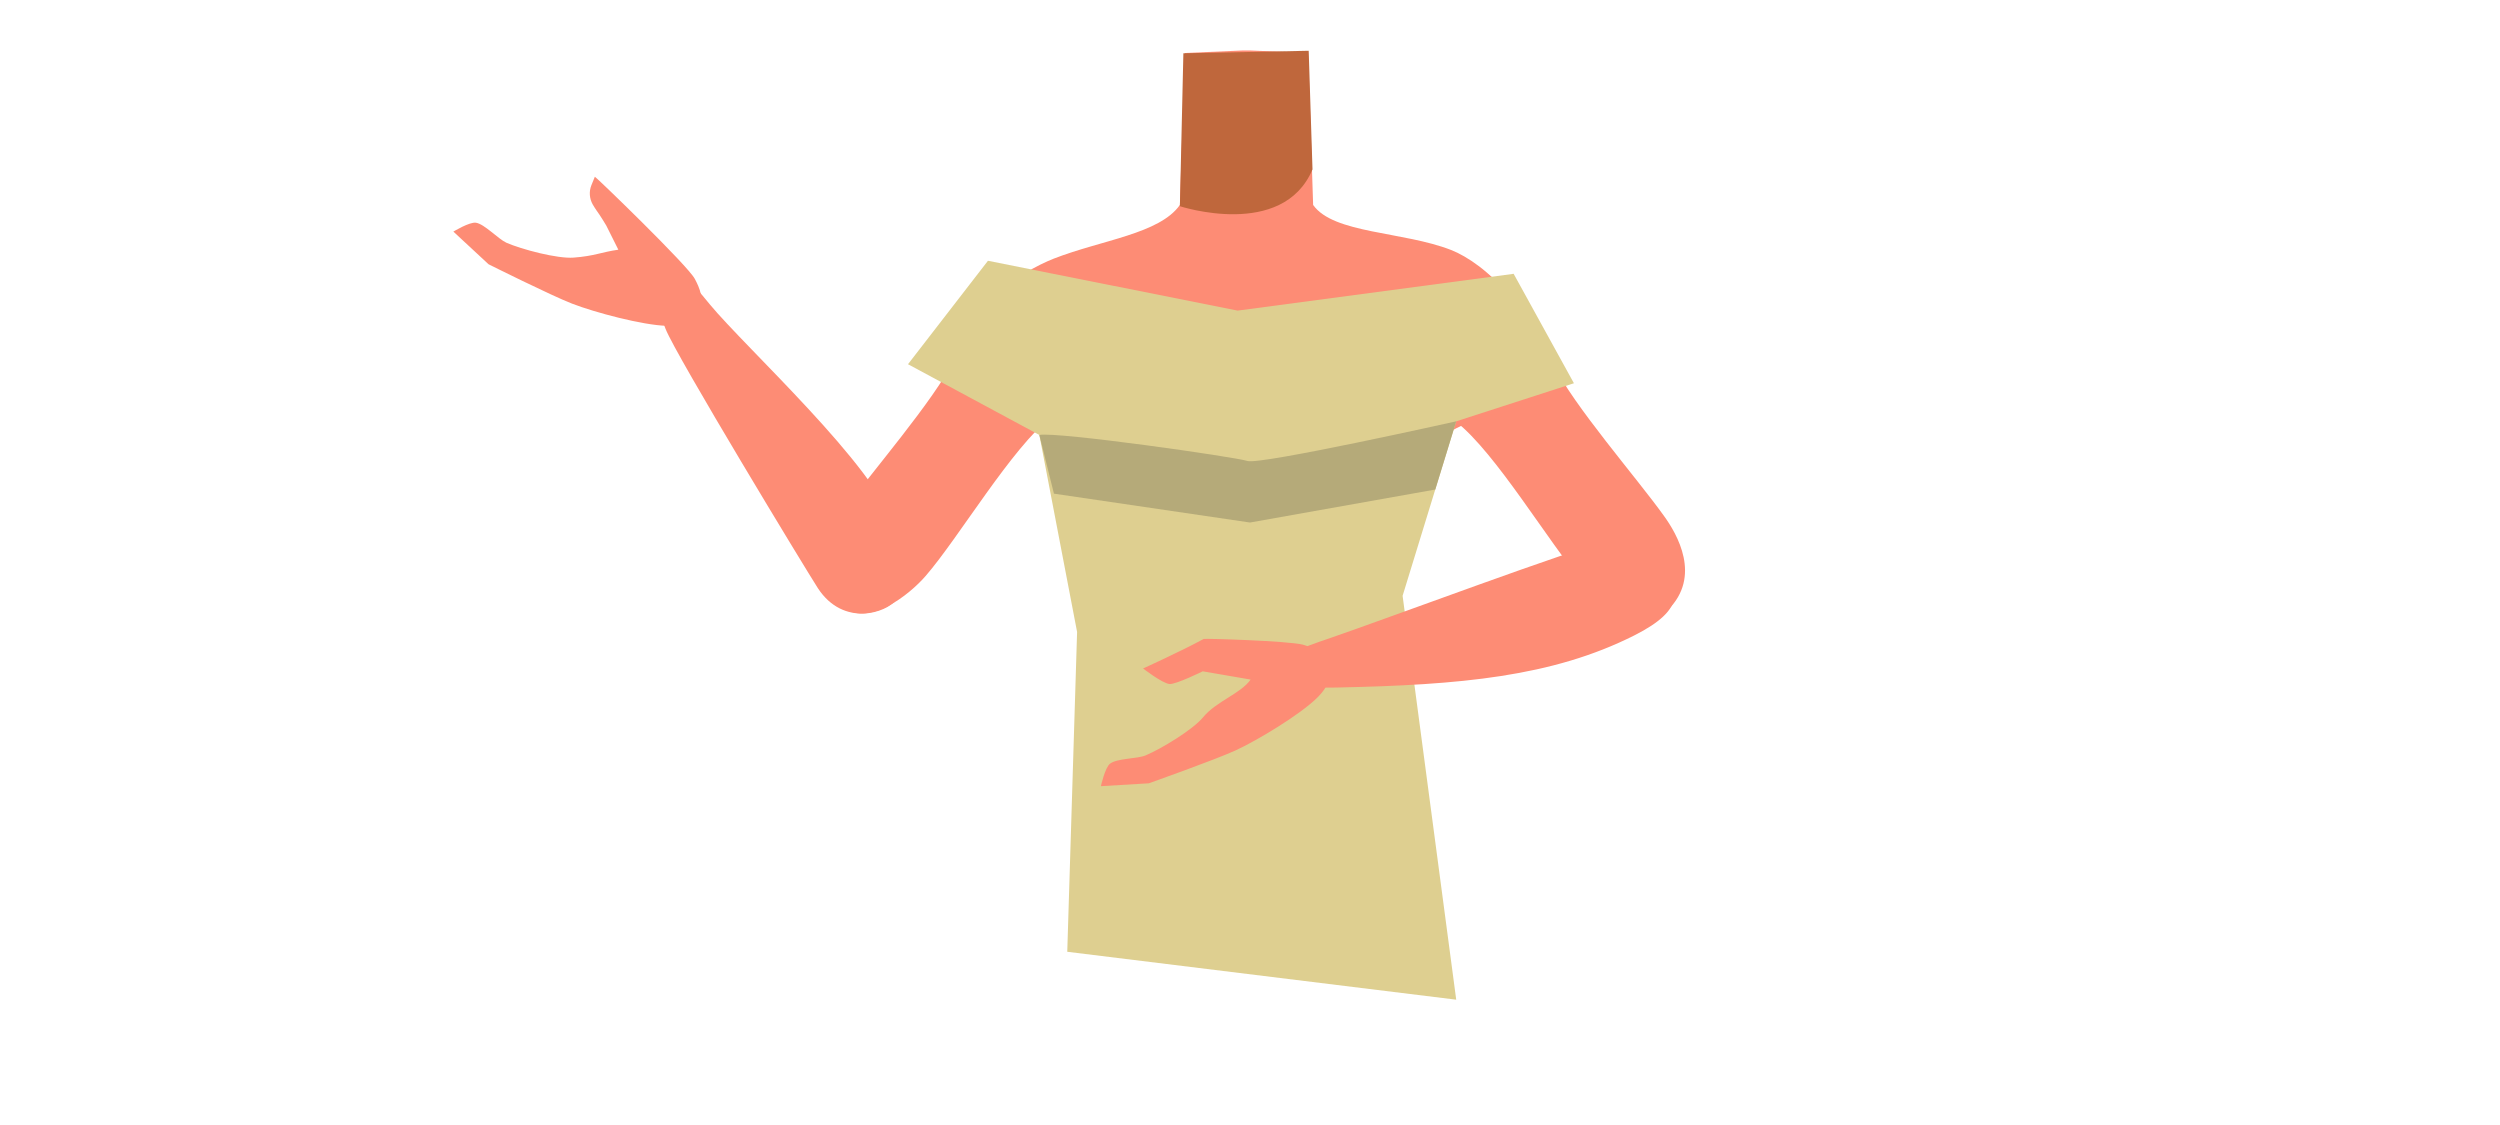
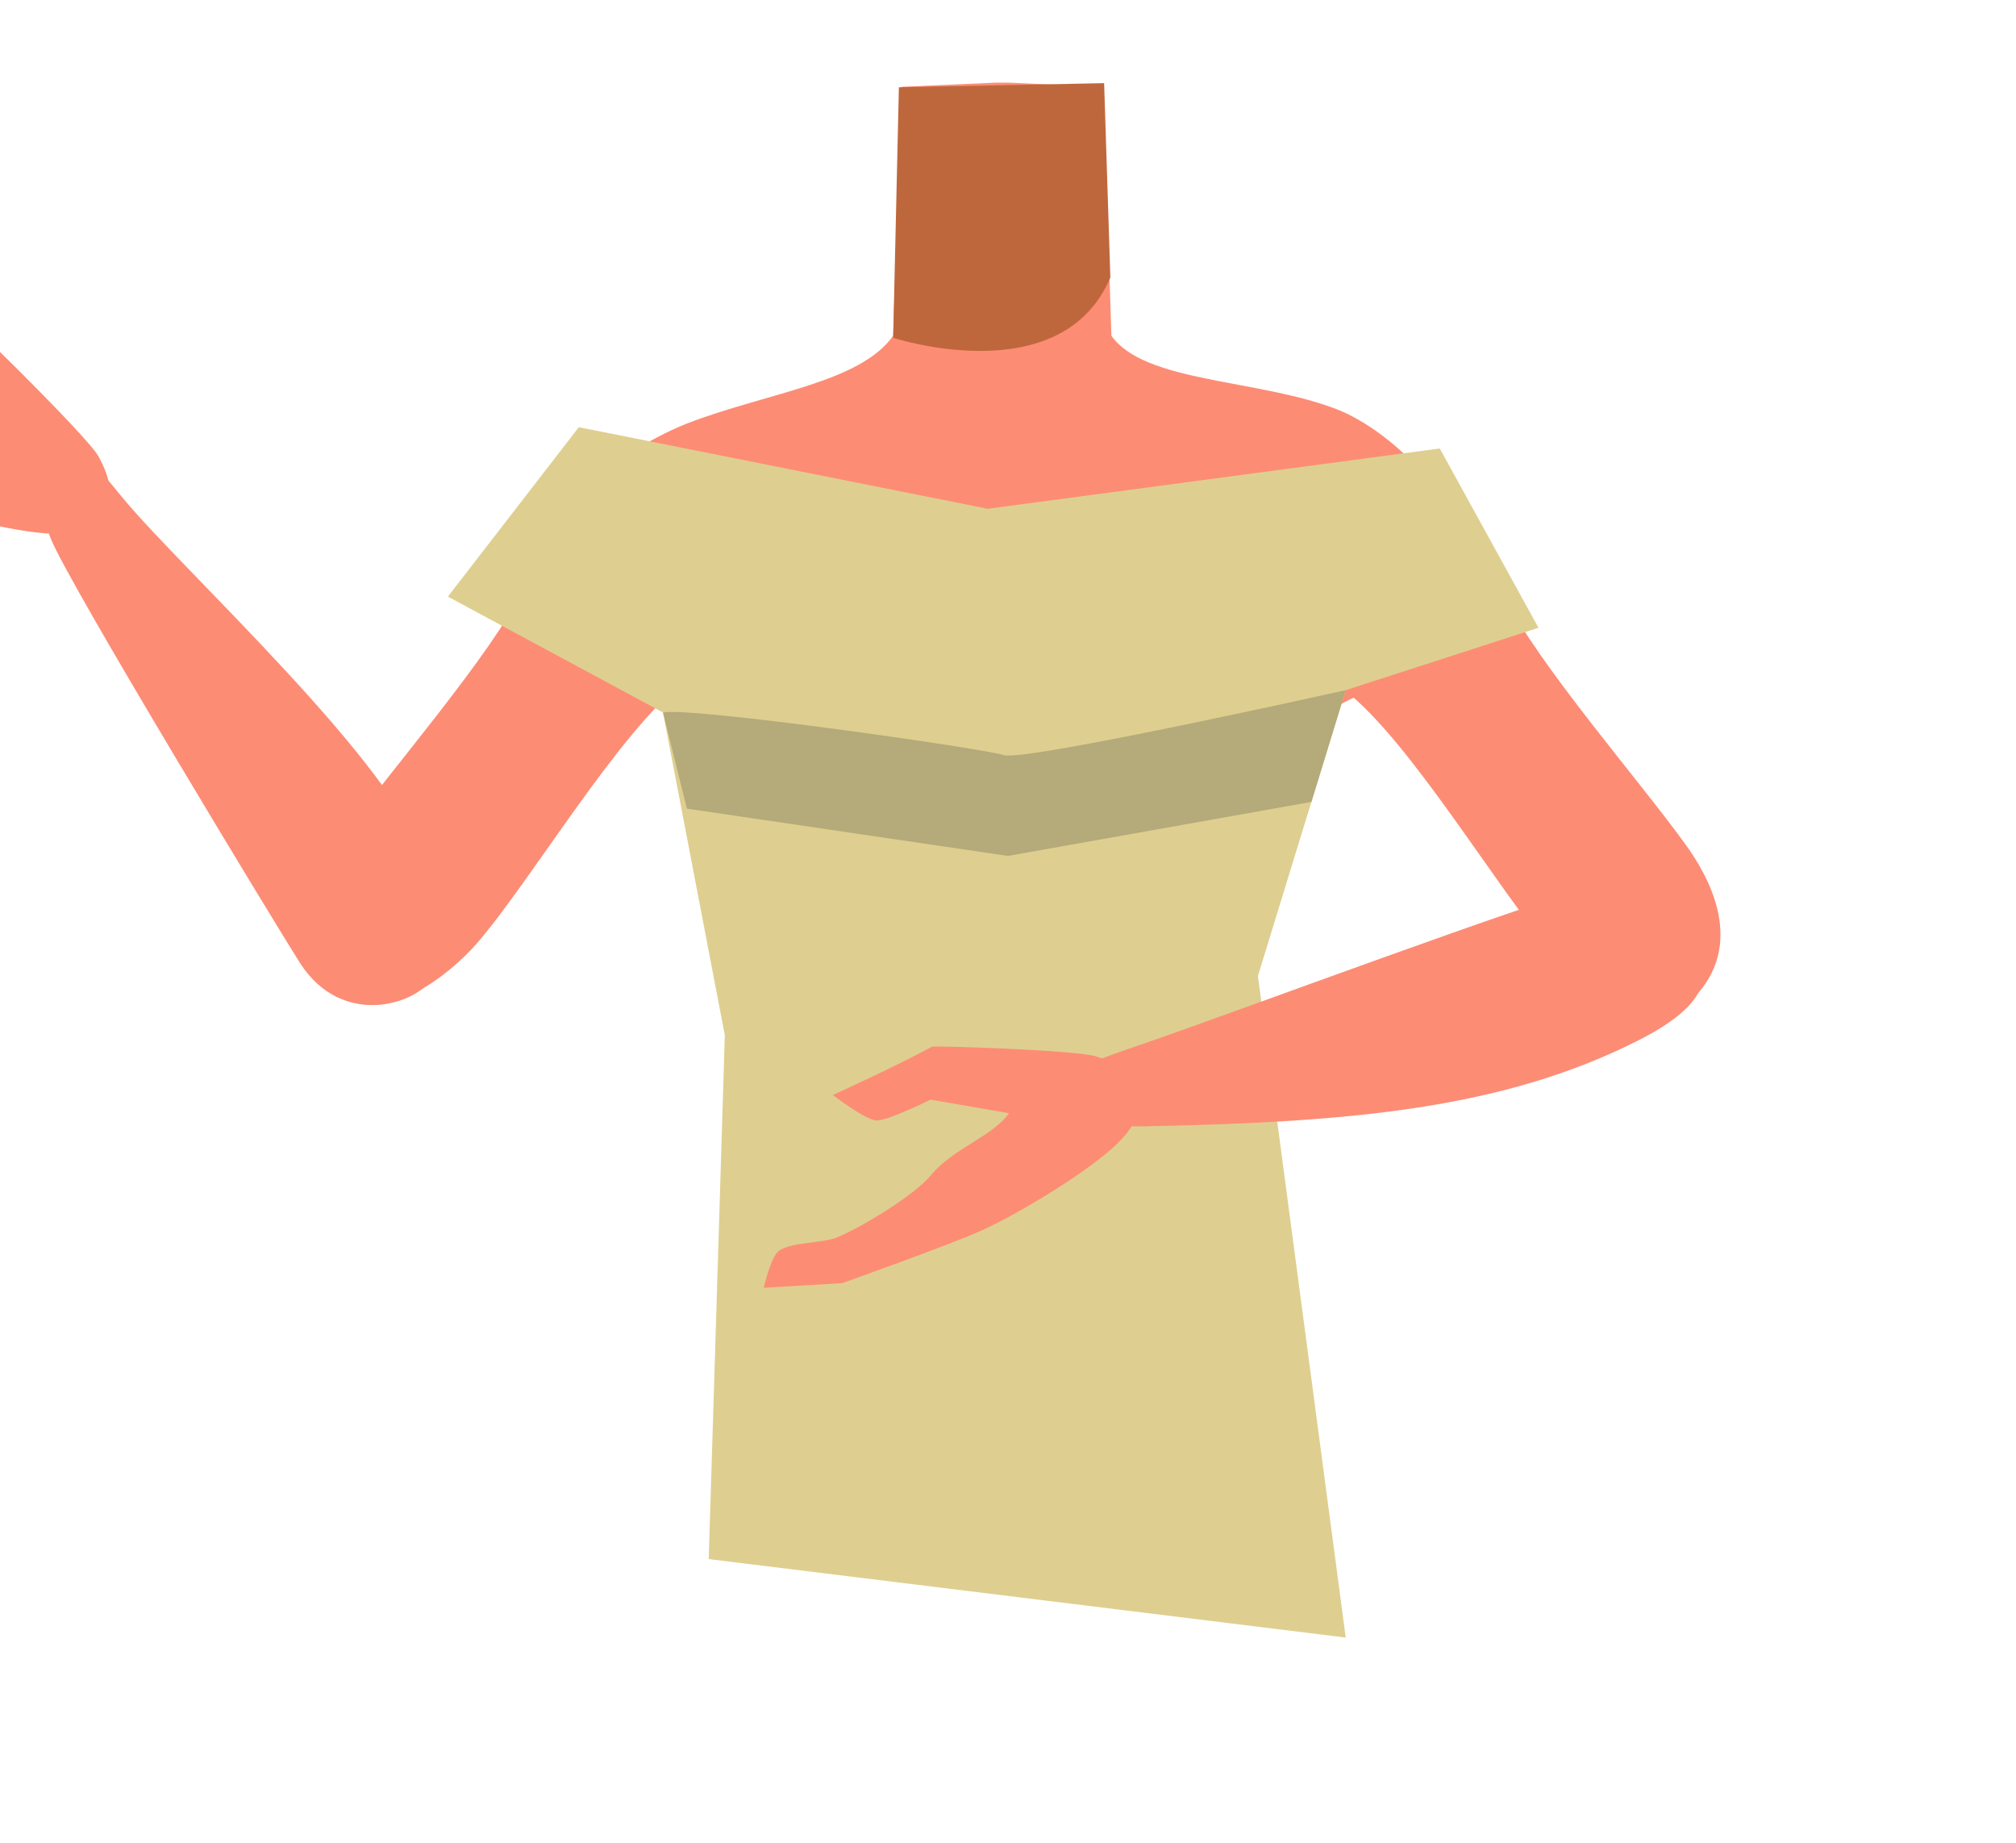
- <svg xmlns="http://www.w3.org/2000/svg" version="1.1" id="Calque_1" x="0px" y="0px" viewBox="0 0 788 354.5" style="enable-background:new 0 0 788 354.5;" xml:space="preserve">
+ <svg xmlns="http://www.w3.org/2000/svg" version="1.1" id="Calque_1" x="0px" y="0px" viewBox="0 0 388 354.5" style="enable-background:new 0 0 388 354.5;" xml:space="preserve">
  <style type="text/css">
	.st0{fill:#FD8C75;}
	.st1{fill:#BF673C;}
	.st2{fill:#DECF90;}
	.st3{fill:#B5AA79;}
</style>
  <g id="Calque_10">
-     <path class="st0" d="M393,167c-5.5-3.6-8-0.6-13.7,2.5c-9.8,5.3-15.8,23.7-26.7,26.2c-3.9,0.9-12.7-15.1-13.7-21.3   c-1.5-9.3,2.5-27.5-8.4-36.9c-9.2-7.9-21.5-3.7-25.5-16.3c-7-22,17.3-35.8,27.2-39.7c15.2-5.9,33.3-7.8,39.7-16.9l0.9-27.7   l0.7-20.2l18.3-0.8h2.2l18.3,0.8l0.7,20.2l0.9,27.7c6.4,9.1,28.4,8.3,43.5,14.2c10,3.9,30.4,20.4,23.4,42.4   c-4,12.6-16.2,8.4-25.5,16.3c-10.9,9.3-19.2,27.1-20.8,36.4c-1,6.2-13.3,15.2-17.2,14.4c-10.8-2.5-1.1-13.5-10.8-18.8   C401,166.4,398.5,163.4,393,167" />
-     <path class="st1" d="M371.9,65c0,0,32.4,10.6,41.8-11.6L412.5,16L373,16.8L371.9,65z" />
-     <path class="st0" d="M357.4,100.4c-4.3,21.5-18,24.7-25.9,30.9c-12.6,9.8-29.3,38.2-39.7,50.2c-4.9,5.7-18.5,17-27.1,9.2l-3.8-2.5   c-10.6-10.6,0.9-21.4,5.1-27.3c8.6-12,28.3-34.5,34.9-47.8c4.9-9.9,9.8-18.1,25.3-27.2c0,0,16.9-9.5,27.9-2.3   C361,88.2,359.2,91.6,357.4,100.4L357.4,100.4z" />
-     <path class="st0" d="M282.5,189c9.9-13.6,1-17.2-0.8-23.2c-5.3-18.5-46.6-56.1-58-69.9c-6.5-7.9-9.8-12.2-14.8-8.8   c-4.6,3.1-0.6,12.7,0.9,16.6c3.3,8.4,44.2,75.8,48,81.7C265.9,197.8,279.6,193.1,282.5,189z" />
-     <path class="st0" d="M187.5,55.7l-1.1,2.7c-0.8,2-0.6,4.2,0.4,6c0.4,0.7,0.8,1.3,1.2,1.9c1.2,1.6,3.1,4.8,3.1,4.8l3.8,7.6   c-5.5,0.8-7.5,2-14.1,2.5c-5.1,0.4-16.4-2.6-21.2-4.7c-2.6-1.2-6.9-5.9-9.6-6.3c-2-0.3-7.1,2.8-7.1,2.8L154,83.3   c0,0,19.6,9.8,26.3,12.4c7.2,2.8,22.3,6.8,29.8,7c2.4,0,7.2,0.1,9.9-4.2c2.4-3.7,0.4-8-1-10.6C216.9,83.8,187.9,55.8,187.5,55.7z" />
-     <path class="st0" d="M433,102c4.3,21.5,18,24.7,25.9,30.9c12.6,9.8,29.3,38.2,39.7,50.2c4.9,5.7,18.5,17,27.1,9.2l0,0   c10.7-10.6,3-23.9-1.3-29.8c-8.6-12-28.3-34.5-34.9-47.8c-4.9-9.9-7.6-20.7-23.1-29.8c0,0-15.3-10.2-26.3-3   C433.2,86.6,431.3,93.1,433,102L433,102z" />
-     <polyline class="st2" points="459,315.1 442.1,187.8 459,132.8 496.1,120.8 477.1,86.3 390.1,97.9 311.4,82.2 286.2,114.8    327.6,137.1 339.5,199.2 336.4,300  " />
-     <path class="st3" d="M327.6,137.1c5.5-1.1,61.6,6.9,65.6,8.2s65.8-12.5,65.8-12.5l-6.6,21.5L394,164.7l-61.8-9.1L327.6,137.1" />
-     <path class="st0" d="M526.5,182.2c-3.9-14.5-15.2-11.8-21.4-11c-6.7,0.9-68.8,24.1-85.8,29.9c-9.6,3.3-14.8,4.8-13.4,10.7   c1.3,5.3,11.7,5,15.8,4.9c38.5-0.8,67.6-3.4,93.4-16.4C532,191.8,527.5,185.9,526.5,182.2z" />
-     <path class="st0" d="M379.4,201.4c-7.6,4.1-19.1,9.3-19.1,9.3s5.9,4.6,8.3,4.9c2,0.2,10.5-4,10.5-4l15.1,2.6   c-3.2,4.5-10.8,6.8-15,11.9c-3.2,3.9-13.3,10-18.1,12c-2.6,1.1-9,0.9-11.2,2.6c-1.6,1.2-2.9,7.1-2.9,7.1l15.1-0.9   c0,0,20.6-7.3,27.2-10.3c7-3.2,20.4-11.3,25.8-16.6c1.7-1.7,5-5.1,3.9-10.1c-1-4.3-5.4-5.8-8.3-6.7   C406,202,379.7,201.2,379.4,201.4z" />
+     <path class="st0" d="M193,167c-5.5-3.6-8-0.6-13.7,2.5c-9.8,5.3-15.8,23.7-26.7,26.2c-3.9,0.9-12.7-15.1-13.7-21.3   c-1.5-9.3,2.5-27.5-8.4-36.9c-9.2-7.9-21.5-3.7-25.5-16.3c-7-22,17.3-35.8,27.2-39.7c15.2-5.9,33.3-7.8,39.7-16.9l0.9-27.7   l0.7-20.2l18.3-0.8h2.2l18.3,0.8l0.7,20.2l0.9,27.7c6.4,9.1,28.4,8.3,43.5,14.2c10,3.9,30.4,20.4,23.4,42.4   c-4,12.6-16.2,8.4-25.5,16.3c-10.9,9.3-19.2,27.1-20.8,36.4c-1,6.2-13.3,15.2-17.2,14.4c-10.8-2.5-1.1-13.5-10.8-18.8   C201,166.4,198.5,163.4,193,167" />
+     <path class="st1" d="M171.9,65c0,0,32.4,10.6,41.8-11.6L212.5,16L173,16.8L171.9,65z" />
+     <path class="st0" d="M157.4,100.4c-4.3,21.5-18,24.7-25.9,30.9c-12.6,9.8-29.3,38.2-39.7,50.2c-4.9,5.7-18.5,17-27.1,9.2l-3.8-2.5   c-10.6-10.6,0.9-21.4,5.1-27.3c8.6-12,28.3-34.5,34.9-47.8c4.9-9.9,9.8-18.1,25.3-27.2c0,0,16.9-9.5,27.9-2.3   C161,88.2,159.2,91.6,157.4,100.4L157.4,100.4z" />
+     <path class="st0" d="M82.5,189c9.9-13.6,1-17.2-0.8-23.2c-5.3-18.5-46.6-56.1-58-69.9c-6.5-7.9-9.8-12.2-14.8-8.8   c-4.6,3.1-0.6,12.7,0.9,16.6c3.3,8.4,44.2,75.8,48,81.7C65.9,197.8,79.6,193.1,82.5,189z" />
+     <path class="st0" d="M-12.5,55.7l-1.1,2.7c-0.8,2-0.6,4.2,0.4,6c0.4,0.7,0.8,1.3,1.2,1.9c1.2,1.6,3.1,4.8,3.1,4.8l3.8,7.6   c-5.5,0.8-7.5,2-14.1,2.5c-5.1,0.4-16.4-2.6-21.2-4.7c-2.6-1.2-6.9-5.9-9.6-6.3c-2-0.3-7.1,2.8-7.1,2.8L-46,83.3   c0,0,19.6,9.8,26.3,12.4c7.2,2.8,22.3,6.8,29.8,7c2.4,0,7.2,0.1,9.9-4.2c2.4-3.7,0.4-8-1-10.6C16.9,83.8-12.1,55.8-12.5,55.7z" />
+     <path class="st0" d="M233,102c4.3,21.5,18,24.7,25.9,30.9c12.6,9.8,29.3,38.2,39.7,50.2c4.9,5.7,18.5,17,27.1,9.2l0,0   c10.7-10.6,3-23.9-1.3-29.8c-8.6-12-28.3-34.5-34.9-47.8c-4.9-9.9-7.6-20.7-23.1-29.8c0,0-15.3-10.2-26.3-3   C233.2,86.6,231.3,93.1,233,102L233,102z" />
+     <polyline class="st2" points="259,315.1 242.1,187.8 259,132.8 296.1,120.8 277.1,86.3 190.1,97.9 111.4,82.2 86.2,114.8    127.6,137.1 139.5,199.2 136.4,300  " />
+     <path class="st3" d="M127.6,137.1c5.5-1.1,61.6,6.9,65.6,8.2s65.8-12.5,65.8-12.5l-6.6,21.5L194,164.7l-61.8-9.1L127.6,137.1" />
+     <path class="st0" d="M326.5,182.2c-3.9-14.5-15.2-11.8-21.4-11c-6.7,0.9-68.8,24.1-85.8,29.9c-9.6,3.3-14.8,4.8-13.4,10.7   c1.3,5.3,11.7,5,15.8,4.9c38.5-0.8,67.6-3.4,93.4-16.4C332,191.8,327.5,185.9,326.5,182.2z" />
+     <path class="st0" d="M179.4,201.4c-7.6,4.1-19.1,9.3-19.1,9.3s5.9,4.6,8.3,4.9c2,0.2,10.5-4,10.5-4l15.1,2.6   c-3.2,4.5-10.8,6.8-15,11.9c-3.2,3.9-13.3,10-18.1,12c-2.6,1.1-9,0.9-11.2,2.6c-1.6,1.2-2.9,7.1-2.9,7.1l15.1-0.9   c0,0,20.6-7.3,27.2-10.3c7-3.2,20.4-11.3,25.8-16.6c1.7-1.7,5-5.1,3.9-10.1c-1-4.3-5.4-5.8-8.3-6.7   C206,202,179.7,201.2,179.4,201.4z" />
  </g>
</svg>
